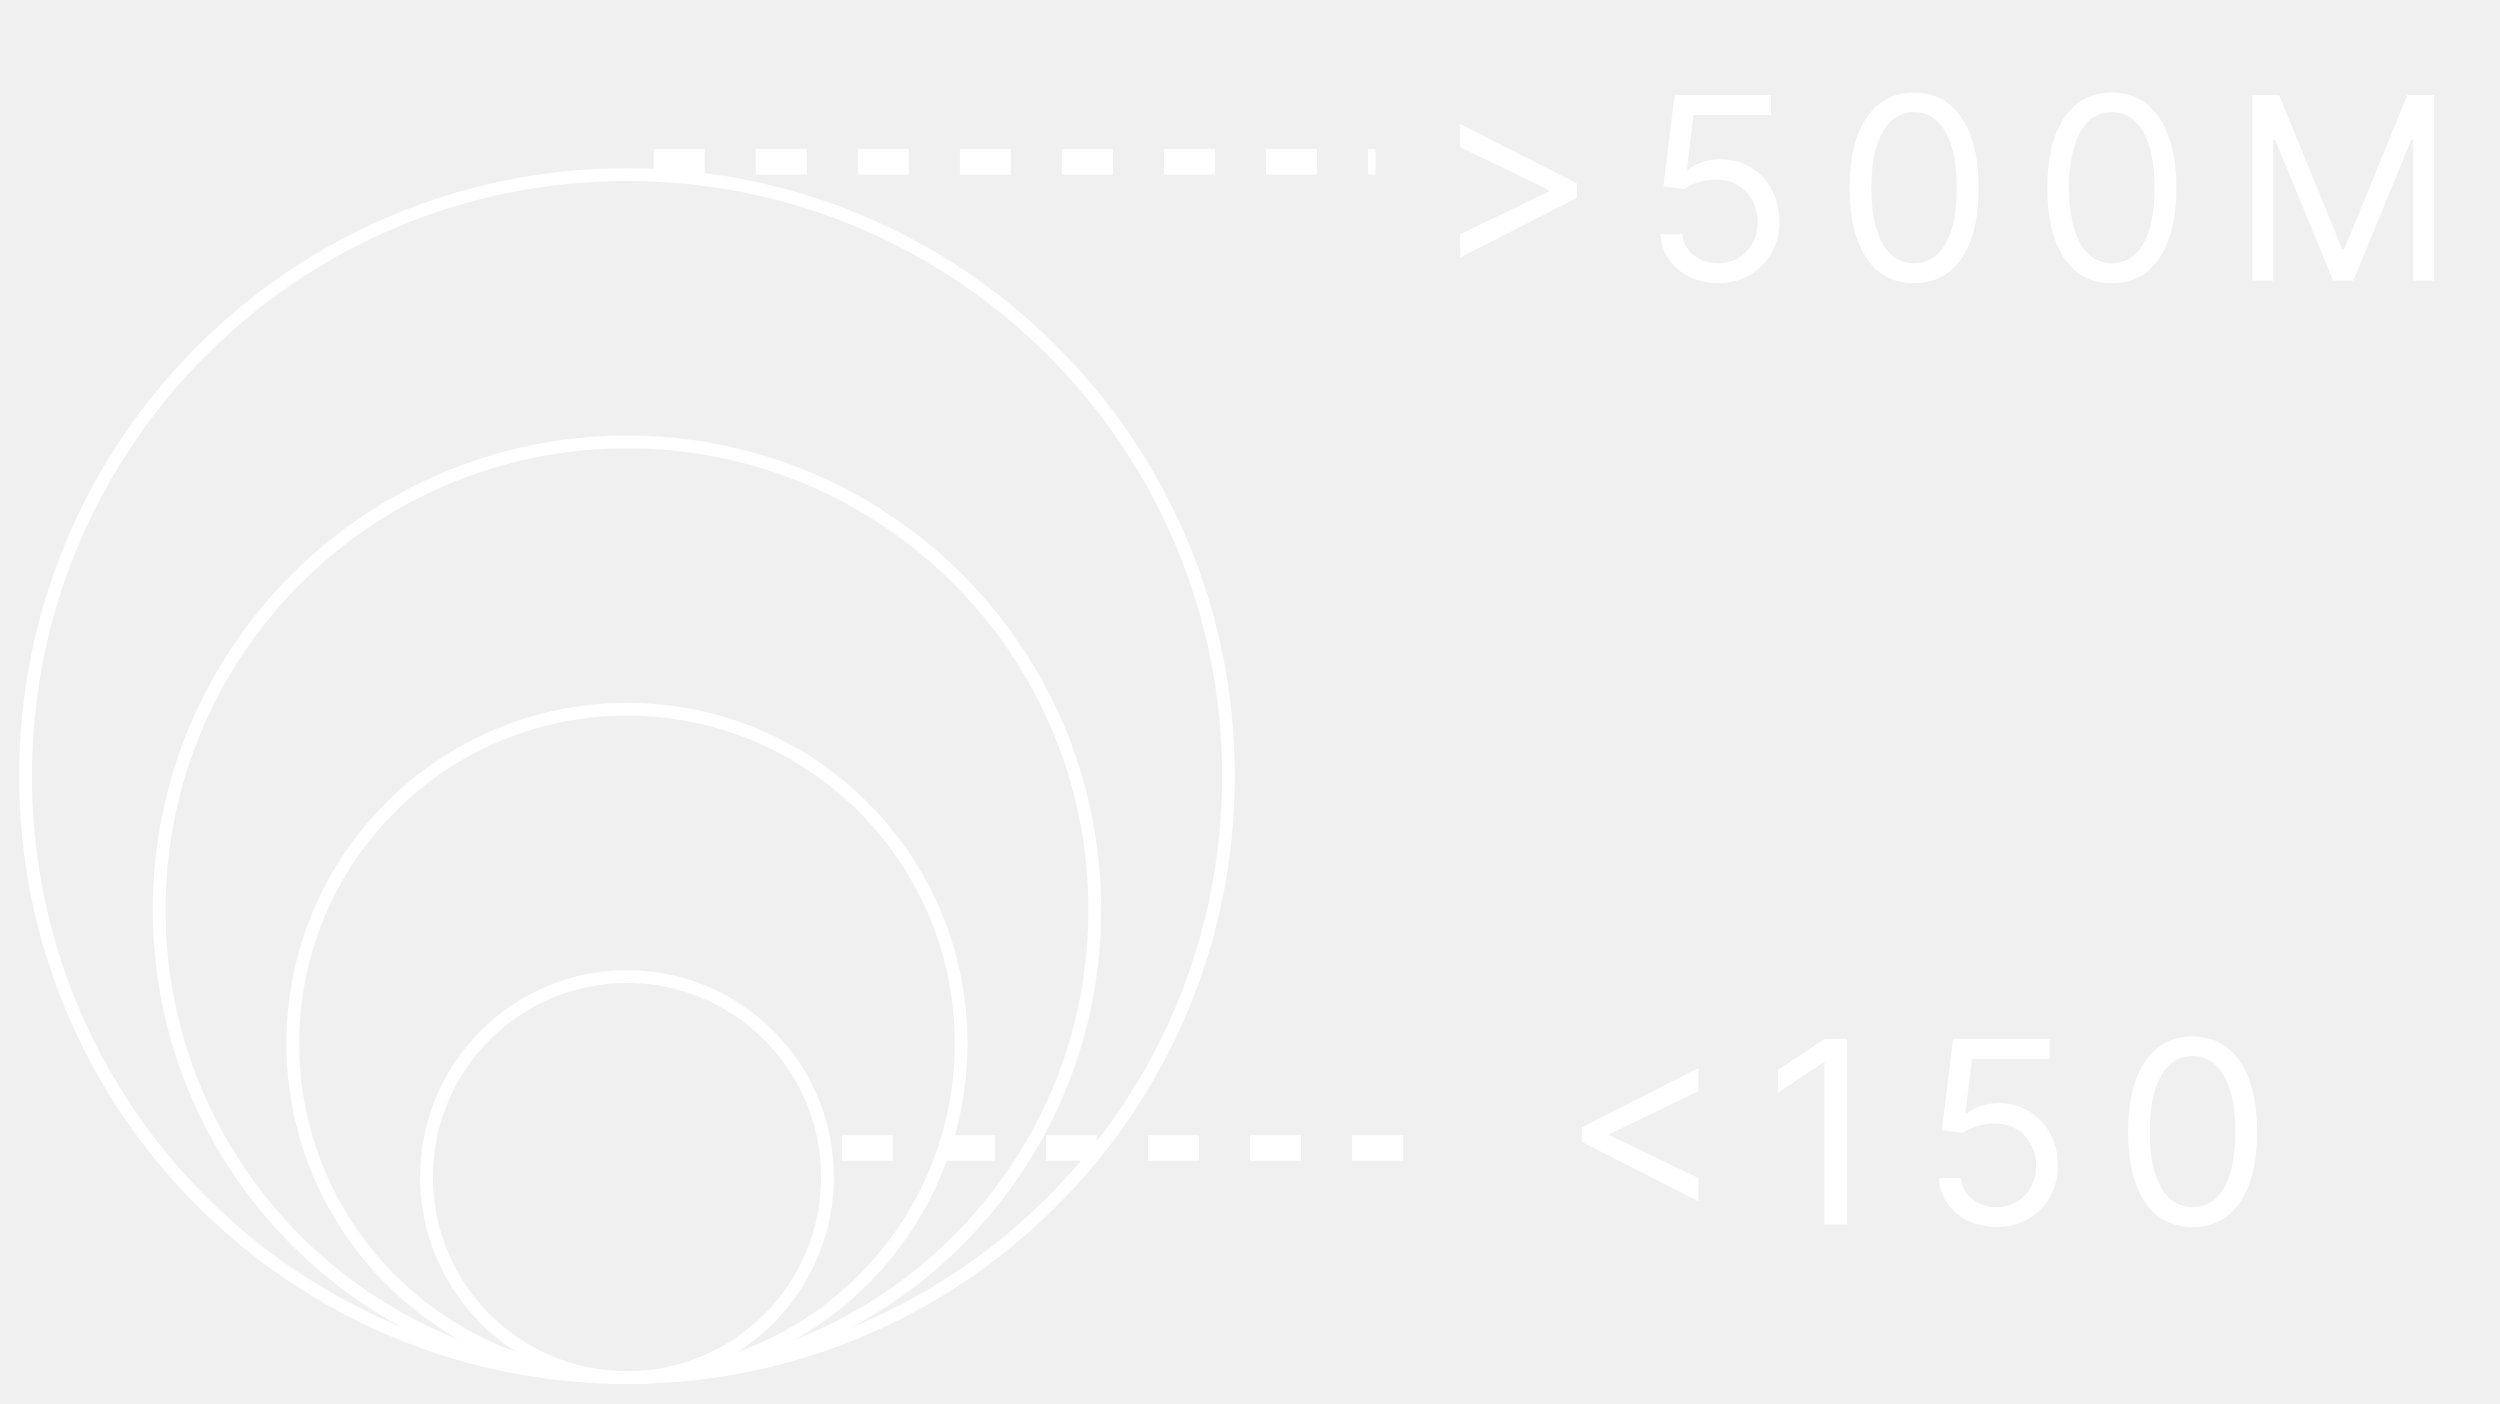
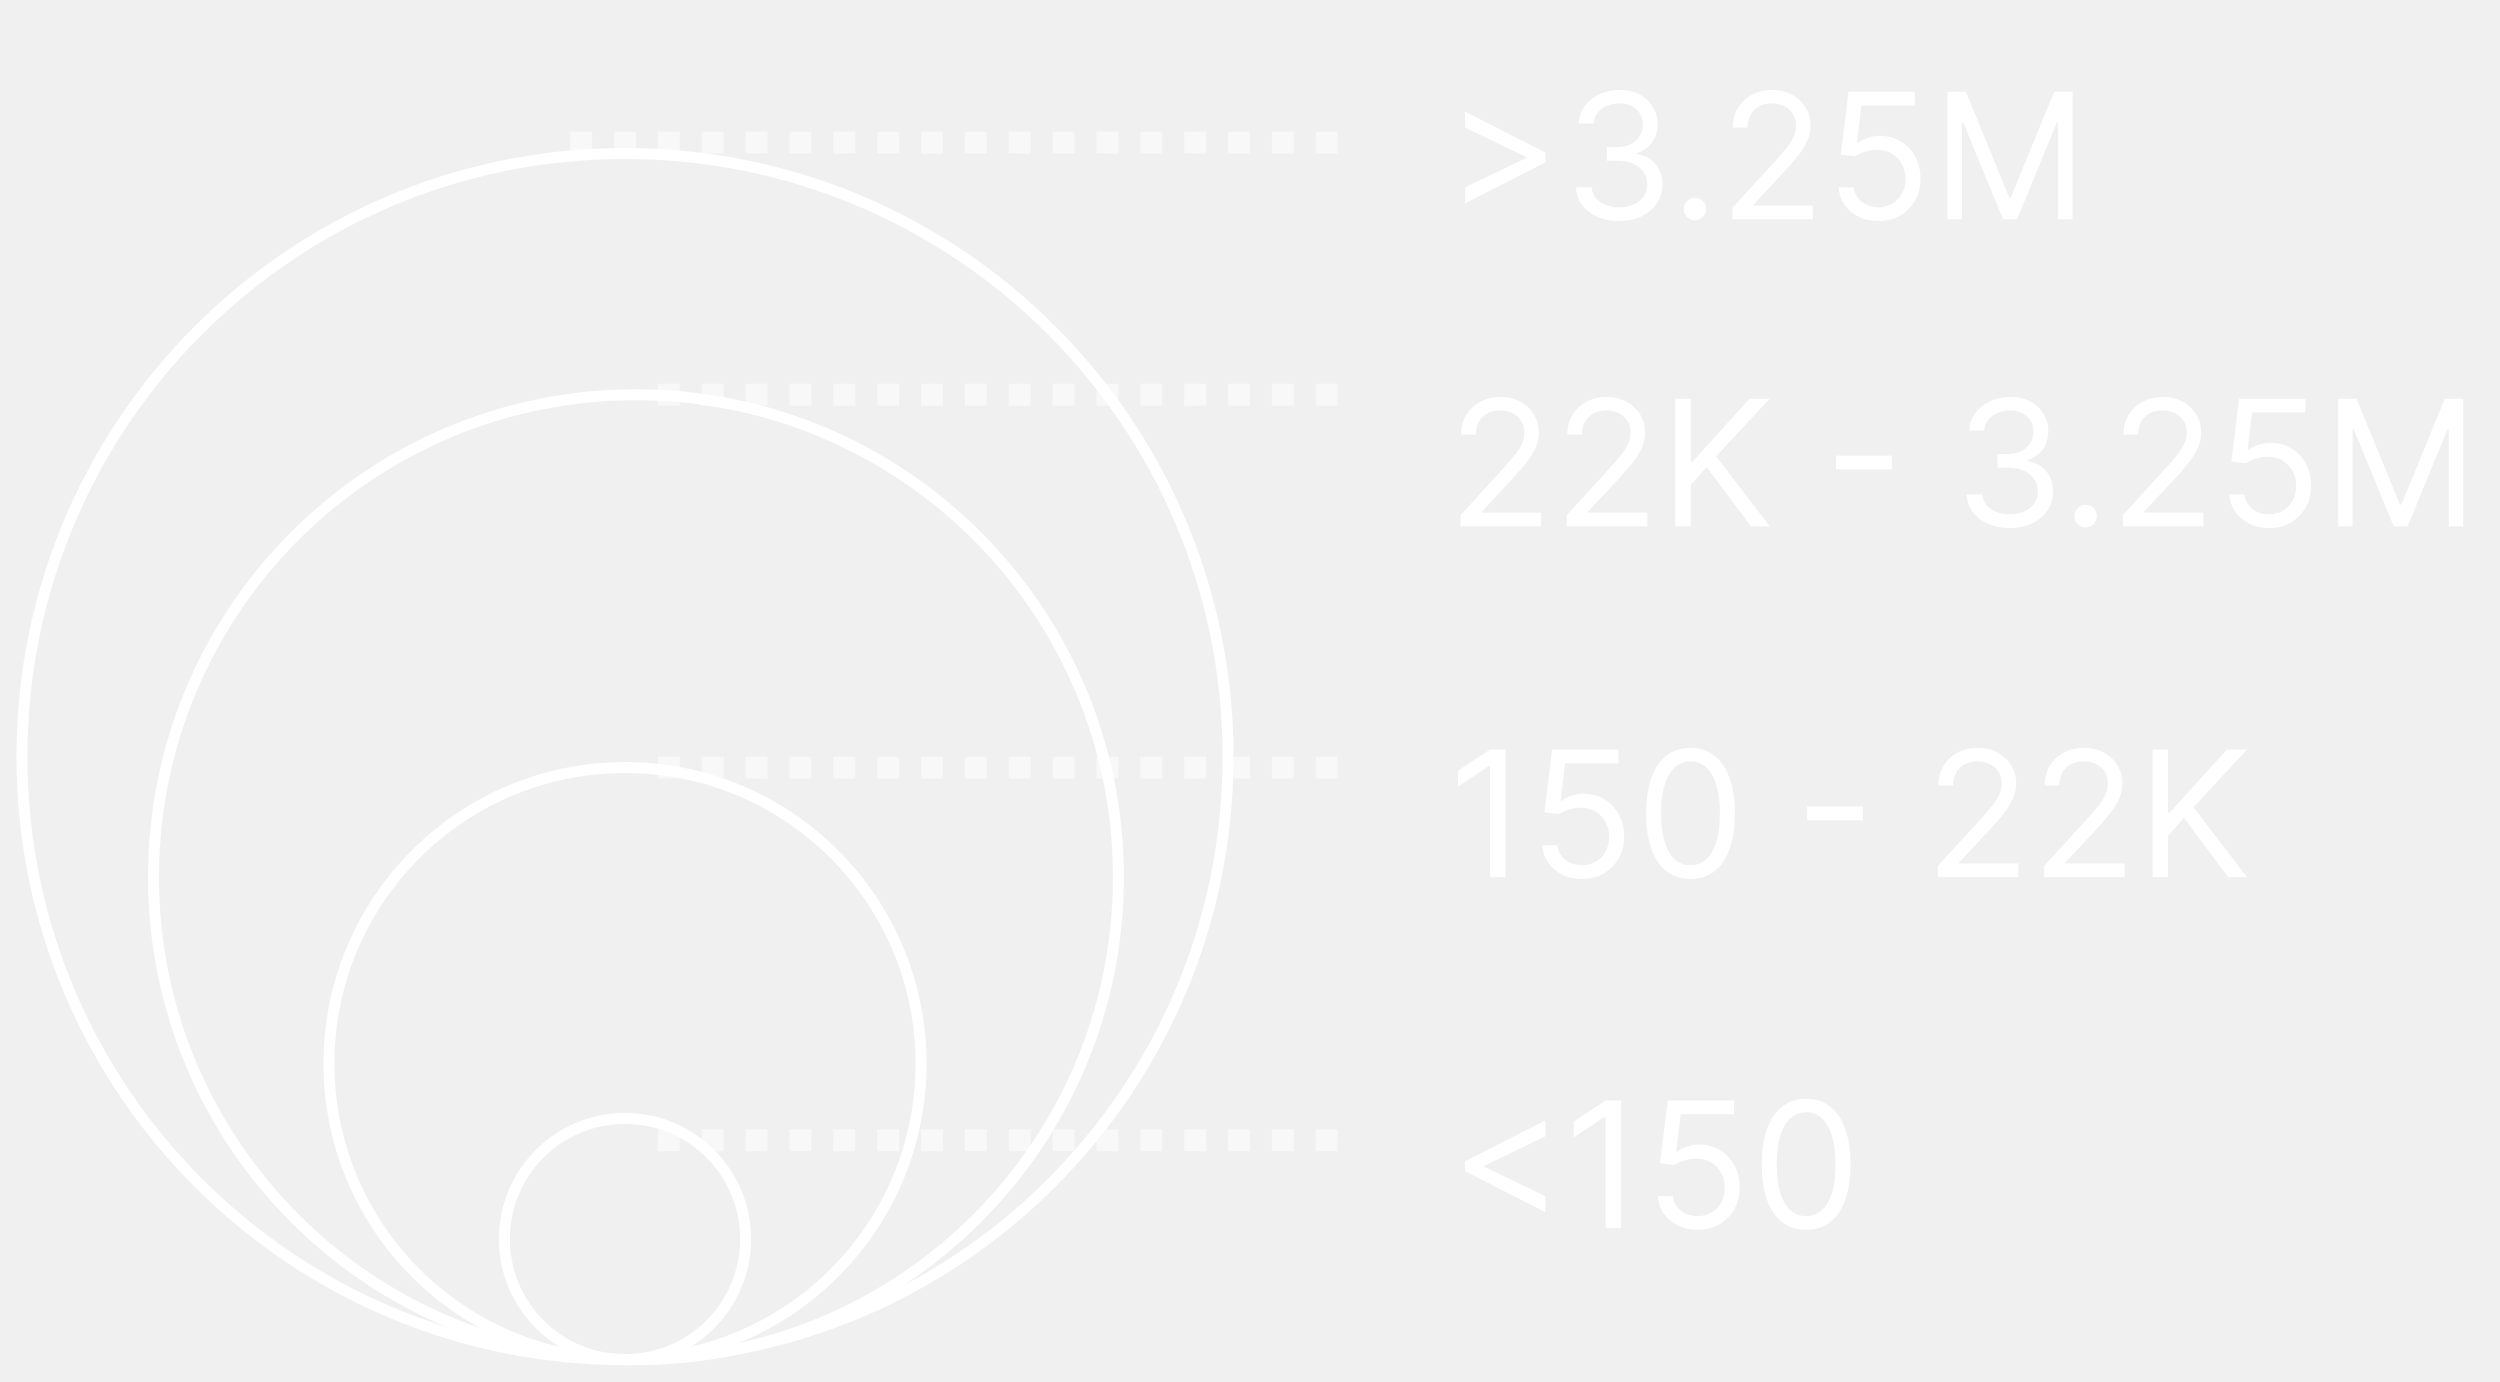
- <svg xmlns="http://www.w3.org/2000/svg" width="98" height="55" viewBox="0 0 98 55" fill="none">
-   <circle cx="24.578" cy="46.141" r="7.859" stroke="white" stroke-width="0.5" />
-   <path d="M62.008 44.761V44.193L66.582 41.864V42.773L63.074 44.463L63.102 44.406V44.548L63.074 44.492L66.582 46.182V47.091L62.008 44.761ZM72.401 40.727V48H71.521V41.651H71.478L69.703 42.83V41.935L71.521 40.727H72.401ZM78.266 48.099C77.849 48.099 77.474 48.017 77.14 47.851C76.806 47.685 76.539 47.458 76.338 47.169C76.136 46.88 76.026 46.551 76.007 46.182H76.86C76.893 46.511 77.042 46.783 77.307 46.999C77.575 47.212 77.894 47.318 78.266 47.318C78.564 47.318 78.829 47.248 79.061 47.109C79.296 46.969 79.479 46.777 79.612 46.533C79.747 46.287 79.814 46.009 79.814 45.699C79.814 45.382 79.744 45.099 79.605 44.85C79.467 44.599 79.278 44.401 79.036 44.257C78.795 44.113 78.519 44.039 78.209 44.037C77.986 44.035 77.758 44.069 77.524 44.14C77.289 44.209 77.096 44.297 76.945 44.406L76.121 44.307L76.561 40.727H80.34V41.508H77.3L77.044 43.653H77.087C77.236 43.535 77.423 43.437 77.648 43.359C77.873 43.281 78.107 43.242 78.351 43.242C78.796 43.242 79.193 43.348 79.541 43.561C79.891 43.772 80.166 44.061 80.365 44.428C80.566 44.794 80.666 45.214 80.666 45.685C80.666 46.149 80.562 46.563 80.354 46.928C80.148 47.29 79.864 47.576 79.502 47.787C79.139 47.995 78.728 48.099 78.266 48.099ZM85.949 48.099C85.414 48.099 84.959 47.954 84.582 47.663C84.206 47.369 83.918 46.944 83.719 46.388C83.52 45.829 83.421 45.154 83.421 44.364C83.421 43.578 83.52 42.907 83.719 42.35C83.92 41.791 84.209 41.365 84.586 41.072C84.964 40.776 85.419 40.628 85.949 40.628C86.48 40.628 86.933 40.776 87.309 41.072C87.688 41.365 87.977 41.791 88.176 42.35C88.377 42.907 88.478 43.578 88.478 44.364C88.478 45.154 88.378 45.829 88.179 46.388C87.981 46.944 87.693 47.369 87.316 47.663C86.94 47.954 86.484 48.099 85.949 48.099ZM85.949 47.318C86.48 47.318 86.891 47.062 87.185 46.551C87.479 46.04 87.625 45.311 87.625 44.364C87.625 43.734 87.558 43.198 87.423 42.755C87.29 42.312 87.099 41.975 86.848 41.743C86.599 41.511 86.3 41.395 85.949 41.395C85.424 41.395 85.013 41.654 84.717 42.173C84.421 42.689 84.273 43.419 84.273 44.364C84.273 44.993 84.339 45.528 84.472 45.969C84.605 46.409 84.795 46.744 85.044 46.974C85.295 47.203 85.597 47.318 85.949 47.318Z" fill="white" />
-   <circle cx="24.577" cy="40.901" r="13.099" stroke="white" stroke-width="0.5" />
-   <circle cx="24.578" cy="35.662" r="18.338" stroke="white" stroke-width="0.5" />
-   <circle cx="24.578" cy="30.422" r="23.578" stroke="white" stroke-width="0.5" />
-   <path d="M61.815 7.761L57.241 10.091V9.182L60.749 7.491L60.721 7.548V7.406L60.749 7.463L57.241 5.773V4.864L61.815 7.193V7.761ZM67.35 11.099C66.933 11.099 66.558 11.017 66.224 10.851C65.89 10.685 65.623 10.458 65.421 10.169C65.22 9.88 65.11 9.551 65.091 9.182H65.944C65.977 9.511 66.126 9.783 66.391 9.999C66.659 10.212 66.978 10.318 67.35 10.318C67.648 10.318 67.913 10.248 68.145 10.109C68.38 9.969 68.563 9.777 68.696 9.533C68.831 9.287 68.898 9.009 68.898 8.699C68.898 8.382 68.828 8.099 68.689 7.85C68.551 7.599 68.362 7.402 68.12 7.257C67.879 7.113 67.603 7.039 67.293 7.037C67.07 7.035 66.842 7.069 66.608 7.14C66.373 7.209 66.18 7.297 66.029 7.406L65.205 7.307L65.645 3.727H69.424V4.509H66.384L66.128 6.653H66.171C66.32 6.535 66.507 6.437 66.732 6.359C66.957 6.281 67.191 6.241 67.435 6.241C67.88 6.241 68.277 6.348 68.625 6.561C68.975 6.772 69.25 7.061 69.448 7.428C69.65 7.795 69.75 8.214 69.75 8.685C69.75 9.149 69.646 9.563 69.438 9.928C69.232 10.29 68.948 10.576 68.586 10.787C68.223 10.995 67.811 11.099 67.35 11.099ZM75.033 11.099C74.498 11.099 74.042 10.954 73.666 10.663C73.29 10.369 73.002 9.944 72.803 9.388C72.604 8.829 72.505 8.154 72.505 7.364C72.505 6.578 72.604 5.906 72.803 5.35C73.004 4.791 73.293 4.365 73.67 4.072C74.048 3.776 74.503 3.628 75.033 3.628C75.564 3.628 76.017 3.776 76.393 4.072C76.772 4.365 77.061 4.791 77.26 5.35C77.461 5.906 77.562 6.578 77.562 7.364C77.562 8.154 77.462 8.829 77.263 9.388C77.064 9.944 76.777 10.369 76.4 10.663C76.024 10.954 75.568 11.099 75.033 11.099ZM75.033 10.318C75.564 10.318 75.975 10.062 76.269 9.551C76.563 9.04 76.709 8.311 76.709 7.364C76.709 6.734 76.642 6.198 76.507 5.755C76.374 5.312 76.183 4.975 75.932 4.743C75.683 4.511 75.384 4.395 75.033 4.395C74.508 4.395 74.097 4.654 73.801 5.173C73.505 5.689 73.357 6.419 73.357 7.364C73.357 7.993 73.423 8.528 73.556 8.969C73.689 9.409 73.879 9.744 74.128 9.974C74.379 10.203 74.68 10.318 75.033 10.318ZM82.783 11.099C82.248 11.099 81.792 10.954 81.416 10.663C81.04 10.369 80.752 9.944 80.553 9.388C80.354 8.829 80.255 8.154 80.255 7.364C80.255 6.578 80.354 5.906 80.553 5.35C80.754 4.791 81.043 4.365 81.42 4.072C81.798 3.776 82.253 3.628 82.783 3.628C83.314 3.628 83.767 3.776 84.143 4.072C84.522 4.365 84.811 4.791 85.01 5.35C85.211 5.906 85.312 6.578 85.312 7.364C85.312 8.154 85.212 8.829 85.013 9.388C84.814 9.944 84.527 10.369 84.15 10.663C83.774 10.954 83.318 11.099 82.783 11.099ZM82.783 10.318C83.314 10.318 83.725 10.062 84.019 9.551C84.313 9.04 84.459 8.311 84.459 7.364C84.459 6.734 84.392 6.198 84.257 5.755C84.124 5.312 83.933 4.975 83.682 4.743C83.433 4.511 83.134 4.395 82.783 4.395C82.258 4.395 81.847 4.654 81.551 5.173C81.255 5.689 81.107 6.419 81.107 7.364C81.107 7.993 81.173 8.528 81.306 8.969C81.439 9.409 81.629 9.744 81.878 9.974C82.129 10.203 82.43 10.318 82.783 10.318ZM88.289 3.727H89.34L91.812 9.764H91.897L94.368 3.727H95.42V11H94.596V5.474H94.525L92.252 11H91.457L89.184 5.474H89.113V11H88.289V3.727Z" fill="white" />
-   <line x1="25.626" y1="6.344" x2="53.919" y2="6.344" stroke="white" stroke-dasharray="2 2" />
-   <path d="M33 45H57" stroke="white" stroke-dasharray="2 2" />
+ <svg xmlns="http://www.w3.org/2000/svg" width="114" height="63" viewBox="0 0 114 63" fill="none">
+   <circle cx="28.5" cy="56.5" r="5.5" stroke="white" stroke-width="0.5" />
+   <path d="M66.807 53.409V52.955L70.466 51.091V51.818L67.659 53.17L67.682 53.125V53.239L67.659 53.193L70.466 54.545V55.273L66.807 53.409ZM73.921 50.182V56H73.217V50.92H73.183L71.762 51.864V51.148L73.217 50.182H73.921ZM77.413 56.08C77.079 56.08 76.779 56.013 76.512 55.881C76.245 55.748 76.031 55.566 75.87 55.335C75.709 55.104 75.621 54.841 75.606 54.545H76.288C76.314 54.809 76.433 55.026 76.646 55.199C76.86 55.369 77.115 55.455 77.413 55.455C77.651 55.455 77.863 55.399 78.049 55.287C78.237 55.175 78.383 55.022 78.489 54.827C78.597 54.63 78.651 54.407 78.651 54.159C78.651 53.905 78.595 53.679 78.484 53.48C78.374 53.279 78.222 53.121 78.029 53.006C77.836 52.89 77.615 52.831 77.367 52.83C77.189 52.828 77.006 52.855 76.819 52.912C76.631 52.967 76.477 53.038 76.356 53.125L75.697 53.045L76.049 50.182H79.072V50.807H76.64L76.435 52.523H76.469C76.589 52.428 76.738 52.349 76.918 52.287C77.098 52.224 77.286 52.193 77.481 52.193C77.837 52.193 78.154 52.278 78.433 52.449C78.713 52.617 78.933 52.849 79.092 53.142C79.253 53.436 79.333 53.771 79.333 54.148C79.333 54.519 79.25 54.85 79.083 55.142C78.918 55.432 78.691 55.661 78.401 55.83C78.112 55.996 77.782 56.08 77.413 56.08ZM82.359 56.08C81.931 56.08 81.567 55.963 81.266 55.73C80.965 55.495 80.734 55.155 80.575 54.71C80.416 54.263 80.337 53.724 80.337 53.091C80.337 52.462 80.416 51.925 80.575 51.48C80.736 51.033 80.967 50.692 81.269 50.457C81.572 50.221 81.935 50.102 82.359 50.102C82.784 50.102 83.146 50.221 83.447 50.457C83.751 50.692 83.981 51.033 84.141 51.48C84.302 51.925 84.382 52.462 84.382 53.091C84.382 53.724 84.303 54.263 84.144 54.71C83.984 55.155 83.754 55.495 83.453 55.73C83.152 55.963 82.787 56.08 82.359 56.08ZM82.359 55.455C82.784 55.455 83.113 55.25 83.348 54.841C83.583 54.432 83.7 53.849 83.7 53.091C83.7 52.587 83.646 52.158 83.538 51.804C83.432 51.45 83.279 51.18 83.078 50.994C82.879 50.809 82.64 50.716 82.359 50.716C81.939 50.716 81.61 50.923 81.374 51.338C81.137 51.751 81.019 52.335 81.019 53.091C81.019 53.595 81.072 54.023 81.178 54.375C81.284 54.727 81.436 54.995 81.635 55.179C81.836 55.363 82.077 55.455 82.359 55.455Z" fill="white" />
+   <path d="M68.648 34.182V40H67.943V34.92H67.909L66.489 35.864V35.148L67.943 34.182H68.648ZM72.139 40.08C71.806 40.08 71.506 40.013 71.239 39.881C70.972 39.748 70.758 39.566 70.597 39.335C70.436 39.104 70.347 38.841 70.332 38.545H71.014C71.041 38.809 71.16 39.026 71.372 39.199C71.586 39.369 71.842 39.455 72.139 39.455C72.378 39.455 72.59 39.399 72.776 39.287C72.963 39.175 73.11 39.022 73.216 38.827C73.324 38.63 73.378 38.407 73.378 38.159C73.378 37.905 73.322 37.679 73.21 37.48C73.1 37.279 72.949 37.121 72.756 37.006C72.562 36.89 72.342 36.831 72.094 36.83C71.916 36.828 71.733 36.855 71.546 36.912C71.358 36.967 71.204 37.038 71.082 37.125L70.423 37.045L70.776 34.182H73.798V34.807H71.367L71.162 36.523H71.196C71.315 36.428 71.465 36.349 71.645 36.287C71.825 36.224 72.012 36.193 72.207 36.193C72.563 36.193 72.881 36.278 73.159 36.449C73.439 36.617 73.659 36.849 73.818 37.142C73.979 37.436 74.06 37.771 74.06 38.148C74.06 38.519 73.976 38.85 73.81 39.142C73.645 39.432 73.418 39.661 73.128 39.83C72.838 39.996 72.508 40.08 72.139 40.08ZM77.086 40.08C76.658 40.08 76.293 39.963 75.992 39.73C75.691 39.495 75.461 39.155 75.302 38.71C75.143 38.263 75.063 37.724 75.063 37.091C75.063 36.462 75.143 35.925 75.302 35.48C75.463 35.033 75.694 34.692 75.995 34.457C76.298 34.221 76.662 34.102 77.086 34.102C77.51 34.102 77.873 34.221 78.174 34.457C78.477 34.692 78.708 35.033 78.867 35.48C79.028 35.925 79.109 36.462 79.109 37.091C79.109 37.724 79.029 38.263 78.87 38.71C78.711 39.155 78.481 39.495 78.18 39.73C77.879 39.963 77.514 40.08 77.086 40.08ZM77.086 39.455C77.51 39.455 77.84 39.25 78.075 38.841C78.309 38.432 78.427 37.849 78.427 37.091C78.427 36.587 78.373 36.158 78.265 35.804C78.159 35.45 78.005 35.18 77.805 34.994C77.606 34.809 77.366 34.716 77.086 34.716C76.665 34.716 76.337 34.923 76.1 35.338C75.863 35.751 75.745 36.335 75.745 37.091C75.745 37.595 75.798 38.023 75.904 38.375C76.01 38.727 76.163 38.995 76.362 39.179C76.562 39.363 76.804 39.455 77.086 39.455ZM84.95 36.778V37.403H82.404V36.778H84.95ZM88.368 40V39.489L90.288 37.386C90.514 37.14 90.699 36.926 90.845 36.744C90.991 36.561 91.099 36.388 91.169 36.227C91.241 36.064 91.277 35.894 91.277 35.716C91.277 35.511 91.228 35.334 91.129 35.185C91.033 35.035 90.9 34.919 90.731 34.838C90.563 34.757 90.374 34.716 90.163 34.716C89.94 34.716 89.745 34.762 89.578 34.855C89.413 34.946 89.285 35.074 89.195 35.239C89.106 35.403 89.061 35.597 89.061 35.818H88.391C88.391 35.477 88.469 35.178 88.626 34.92C88.784 34.663 88.998 34.462 89.269 34.318C89.541 34.174 89.847 34.102 90.186 34.102C90.527 34.102 90.829 34.174 91.092 34.318C91.356 34.462 91.562 34.656 91.712 34.901C91.861 35.145 91.936 35.417 91.936 35.716C91.936 35.93 91.897 36.139 91.82 36.344C91.744 36.546 91.611 36.773 91.422 37.023C91.234 37.271 90.974 37.574 90.641 37.932L89.334 39.33V39.375H92.038V40H88.368ZM93.212 40V39.489L95.132 37.386C95.358 37.14 95.543 36.926 95.689 36.744C95.835 36.561 95.943 36.388 96.013 36.227C96.085 36.064 96.121 35.894 96.121 35.716C96.121 35.511 96.072 35.334 95.973 35.185C95.876 35.035 95.744 34.919 95.575 34.838C95.407 34.757 95.217 34.716 95.007 34.716C94.784 34.716 94.588 34.762 94.422 34.855C94.257 34.946 94.129 35.074 94.038 35.239C93.949 35.403 93.905 35.597 93.905 35.818H93.234C93.234 35.477 93.313 35.178 93.47 34.92C93.627 34.663 93.841 34.462 94.112 34.318C94.385 34.174 94.691 34.102 95.03 34.102C95.371 34.102 95.673 34.174 95.936 34.318C96.199 34.462 96.406 34.656 96.555 34.901C96.705 35.145 96.78 35.417 96.78 35.716C96.78 35.93 96.741 36.139 96.663 36.344C96.588 36.546 96.455 36.773 96.266 37.023C96.078 37.271 95.818 37.574 95.484 37.932L94.178 39.33V39.375H96.882V40H93.212ZM98.158 40V34.182H98.862V37.068H98.93L101.544 34.182H102.464L100.021 36.807L102.464 40H101.612L99.59 37.295L98.862 38.114V40H98.158Z" fill="white" />
+   <path d="M66.602 24V23.489L68.523 21.386C68.748 21.14 68.934 20.926 69.079 20.744C69.225 20.561 69.333 20.388 69.403 20.227C69.475 20.064 69.511 19.894 69.511 19.716C69.511 19.511 69.462 19.334 69.364 19.185C69.267 19.035 69.135 18.919 68.966 18.838C68.797 18.757 68.608 18.716 68.398 18.716C68.174 18.716 67.979 18.762 67.812 18.855C67.648 18.946 67.52 19.074 67.429 19.239C67.34 19.403 67.296 19.597 67.296 19.818H66.625C66.625 19.477 66.704 19.178 66.861 18.921C67.018 18.663 67.232 18.462 67.503 18.318C67.776 18.174 68.081 18.102 68.421 18.102C68.761 18.102 69.063 18.174 69.327 18.318C69.59 18.462 69.796 18.656 69.946 18.901C70.096 19.145 70.171 19.417 70.171 19.716C70.171 19.93 70.132 20.139 70.054 20.344C69.978 20.546 69.846 20.773 69.656 21.023C69.469 21.271 69.208 21.574 68.875 21.932L67.568 23.329V23.375H70.273V24H66.602ZM71.446 24V23.489L73.367 21.386C73.592 21.14 73.778 20.926 73.923 20.744C74.069 20.561 74.177 20.388 74.247 20.227C74.319 20.064 74.355 19.894 74.355 19.716C74.355 19.511 74.306 19.334 74.207 19.185C74.111 19.035 73.978 18.919 73.81 18.838C73.641 18.757 73.452 18.716 73.242 18.716C73.018 18.716 72.823 18.762 72.656 18.855C72.492 18.946 72.364 19.074 72.273 19.239C72.184 19.403 72.139 19.597 72.139 19.818H71.469C71.469 19.477 71.547 19.178 71.704 18.921C71.862 18.663 72.076 18.462 72.347 18.318C72.619 18.174 72.925 18.102 73.264 18.102C73.605 18.102 73.907 18.174 74.171 18.318C74.434 18.462 74.64 18.656 74.79 18.901C74.939 19.145 75.014 19.417 75.014 19.716C75.014 19.93 74.975 20.139 74.898 20.344C74.822 20.546 74.689 20.773 74.5 21.023C74.312 21.271 74.052 21.574 73.719 21.932L72.412 23.329V23.375H75.117V24H71.446ZM76.392 24V18.182H77.097V21.068H77.165L79.778 18.182H80.699L78.256 20.807L80.699 24H79.847L77.824 21.296L77.097 22.114V24H76.392ZM86.27 20.778V21.403H83.724V20.778H86.27ZM91.654 24.079C91.279 24.079 90.945 24.015 90.651 23.886C90.36 23.758 90.128 23.579 89.955 23.349C89.785 23.118 89.692 22.85 89.677 22.546H90.393C90.408 22.733 90.472 22.895 90.586 23.031C90.7 23.166 90.848 23.27 91.032 23.344C91.216 23.418 91.419 23.454 91.643 23.454C91.893 23.454 92.114 23.411 92.308 23.324C92.501 23.237 92.652 23.116 92.762 22.96C92.872 22.805 92.927 22.625 92.927 22.421C92.927 22.206 92.874 22.018 92.768 21.855C92.662 21.69 92.506 21.562 92.302 21.469C92.097 21.376 91.847 21.329 91.552 21.329H91.086V20.704H91.552C91.783 20.704 91.986 20.663 92.16 20.579C92.336 20.496 92.473 20.379 92.572 20.227C92.672 20.076 92.722 19.898 92.722 19.693C92.722 19.496 92.679 19.325 92.592 19.179C92.504 19.033 92.381 18.919 92.222 18.838C92.065 18.757 91.879 18.716 91.665 18.716C91.465 18.716 91.275 18.753 91.097 18.827C90.921 18.899 90.777 19.004 90.665 19.142C90.554 19.278 90.493 19.443 90.484 19.636H89.802C89.813 19.331 89.905 19.064 90.077 18.835C90.25 18.604 90.475 18.424 90.754 18.296C91.034 18.167 91.342 18.102 91.677 18.102C92.037 18.102 92.345 18.175 92.603 18.321C92.861 18.465 93.058 18.655 93.197 18.892C93.335 19.129 93.404 19.384 93.404 19.659C93.404 19.987 93.318 20.266 93.146 20.497C92.975 20.728 92.743 20.888 92.45 20.977V21.023C92.817 21.083 93.104 21.24 93.31 21.491C93.517 21.741 93.62 22.051 93.62 22.421C93.62 22.737 93.534 23.021 93.362 23.273C93.191 23.523 92.958 23.72 92.663 23.864C92.367 24.008 92.031 24.079 91.654 24.079ZM95.102 24.046C94.962 24.046 94.842 23.995 94.742 23.895C94.641 23.794 94.591 23.674 94.591 23.534C94.591 23.394 94.641 23.274 94.742 23.173C94.842 23.073 94.962 23.023 95.102 23.023C95.242 23.023 95.363 23.073 95.463 23.173C95.563 23.274 95.614 23.394 95.614 23.534C95.614 23.627 95.59 23.712 95.543 23.79C95.497 23.867 95.436 23.93 95.358 23.977C95.282 24.023 95.197 24.046 95.102 24.046ZM96.805 24V23.489L98.726 21.386C98.951 21.14 99.137 20.926 99.283 20.744C99.428 20.561 99.537 20.388 99.606 20.227C99.678 20.064 99.715 19.894 99.715 19.716C99.715 19.511 99.665 19.334 99.567 19.185C99.47 19.035 99.338 18.919 99.169 18.838C99.001 18.757 98.811 18.716 98.601 18.716C98.377 18.716 98.182 18.762 98.016 18.855C97.851 18.946 97.723 19.074 97.632 19.239C97.543 19.403 97.499 19.597 97.499 19.818H96.828C96.828 19.477 96.907 19.178 97.064 18.921C97.221 18.663 97.435 18.462 97.706 18.318C97.979 18.174 98.285 18.102 98.624 18.102C98.965 18.102 99.267 18.174 99.53 18.318C99.793 18.462 99.999 18.656 100.149 18.901C100.299 19.145 100.374 19.417 100.374 19.716C100.374 19.93 100.335 20.139 100.257 20.344C100.181 20.546 100.049 20.773 99.859 21.023C99.672 21.271 99.412 21.574 99.078 21.932L97.771 23.329V23.375H100.476V24H96.805ZM103.467 24.079C103.134 24.079 102.834 24.013 102.567 23.881C102.3 23.748 102.086 23.566 101.925 23.335C101.764 23.104 101.676 22.841 101.661 22.546H102.342C102.369 22.809 102.488 23.026 102.7 23.199C102.914 23.369 103.17 23.454 103.467 23.454C103.706 23.454 103.918 23.399 104.104 23.287C104.291 23.175 104.438 23.022 104.544 22.827C104.652 22.63 104.706 22.407 104.706 22.159C104.706 21.905 104.65 21.679 104.538 21.48C104.429 21.279 104.277 21.121 104.084 21.006C103.891 20.89 103.67 20.831 103.422 20.829C103.244 20.828 103.061 20.855 102.874 20.912C102.686 20.967 102.532 21.038 102.411 21.125L101.751 21.046L102.104 18.182H105.126V18.807H102.695L102.49 20.523H102.524C102.643 20.428 102.793 20.349 102.973 20.287C103.153 20.224 103.34 20.193 103.536 20.193C103.892 20.193 104.209 20.278 104.487 20.449C104.768 20.617 104.987 20.849 105.146 21.142C105.307 21.436 105.388 21.771 105.388 22.148C105.388 22.519 105.304 22.85 105.138 23.142C104.973 23.432 104.746 23.661 104.456 23.829C104.166 23.996 103.837 24.079 103.467 24.079ZM106.619 18.182H107.46L109.437 23.011H109.505L111.482 18.182H112.323V24H111.664V19.579H111.607L109.789 24H109.153L107.335 19.579H107.278V24H106.619V18.182Z" fill="white" />
+   <circle cx="28.5" cy="48.5" r="13.5" stroke="white" stroke-width="0.5" />
+   <circle cx="29" cy="40" r="22" stroke="white" stroke-width="0.5" />
+   <circle cx="28.5" cy="34.5" r="27.5" stroke="white" stroke-width="0.5" />
+   <path d="M70.466 7.409L66.807 9.273V8.545L69.614 7.193L69.591 7.239V7.125L69.614 7.17L66.807 5.818V5.091L70.466 6.955V7.409ZM73.842 10.079C73.467 10.079 73.132 10.015 72.839 9.886C72.547 9.758 72.315 9.579 72.143 9.349C71.972 9.118 71.879 8.85 71.864 8.545H72.58C72.595 8.733 72.66 8.895 72.773 9.031C72.887 9.166 73.036 9.27 73.219 9.344C73.403 9.418 73.607 9.455 73.83 9.455C74.08 9.455 74.302 9.411 74.495 9.324C74.688 9.237 74.84 9.116 74.95 8.96C75.059 8.805 75.114 8.625 75.114 8.42C75.114 8.206 75.061 8.018 74.955 7.855C74.849 7.69 74.694 7.562 74.489 7.469C74.285 7.376 74.035 7.33 73.739 7.33H73.273V6.705H73.739C73.97 6.705 74.173 6.663 74.347 6.58C74.523 6.496 74.661 6.379 74.759 6.227C74.86 6.076 74.91 5.898 74.91 5.693C74.91 5.496 74.866 5.325 74.779 5.179C74.692 5.033 74.569 4.92 74.41 4.838C74.253 4.757 74.067 4.716 73.853 4.716C73.652 4.716 73.463 4.753 73.285 4.827C73.109 4.899 72.965 5.004 72.853 5.142C72.741 5.278 72.681 5.443 72.671 5.636H71.989C72.001 5.331 72.093 5.064 72.265 4.835C72.437 4.604 72.663 4.424 72.941 4.295C73.221 4.167 73.529 4.102 73.864 4.102C74.224 4.102 74.533 4.175 74.79 4.321C75.048 4.465 75.246 4.655 75.384 4.892C75.522 5.129 75.592 5.384 75.592 5.659C75.592 5.987 75.505 6.266 75.333 6.497C75.163 6.728 74.931 6.888 74.637 6.977V7.023C75.004 7.083 75.291 7.24 75.498 7.491C75.704 7.741 75.808 8.051 75.808 8.42C75.808 8.737 75.721 9.021 75.549 9.273C75.379 9.523 75.146 9.72 74.85 9.864C74.555 10.008 74.219 10.079 73.842 10.079ZM77.29 10.046C77.15 10.046 77.029 9.995 76.929 9.895C76.829 9.795 76.778 9.674 76.778 9.534C76.778 9.394 76.829 9.274 76.929 9.173C77.029 9.073 77.15 9.023 77.29 9.023C77.43 9.023 77.55 9.073 77.651 9.173C77.751 9.274 77.801 9.394 77.801 9.534C77.801 9.627 77.778 9.712 77.73 9.79C77.685 9.867 77.623 9.93 77.546 9.977C77.47 10.023 77.385 10.046 77.29 10.046ZM78.993 10V9.489L80.913 7.386C81.139 7.14 81.324 6.926 81.47 6.744C81.616 6.561 81.724 6.388 81.794 6.227C81.866 6.064 81.902 5.894 81.902 5.716C81.902 5.511 81.853 5.334 81.754 5.185C81.658 5.035 81.525 4.92 81.356 4.838C81.188 4.757 80.999 4.716 80.788 4.716C80.565 4.716 80.37 4.762 80.203 4.855C80.038 4.946 79.91 5.074 79.82 5.239C79.731 5.403 79.686 5.597 79.686 5.818H79.016C79.016 5.477 79.094 5.178 79.251 4.92C79.409 4.663 79.623 4.462 79.894 4.318C80.166 4.174 80.472 4.102 80.811 4.102C81.152 4.102 81.454 4.174 81.717 4.318C81.981 4.462 82.187 4.656 82.337 4.901C82.486 5.145 82.561 5.417 82.561 5.716C82.561 5.93 82.522 6.139 82.445 6.344C82.369 6.546 82.236 6.773 82.047 7.023C81.859 7.271 81.599 7.574 81.266 7.932L79.959 9.33V9.375H82.663V10H78.993ZM85.655 10.079C85.322 10.079 85.021 10.013 84.754 9.881C84.487 9.748 84.273 9.566 84.112 9.335C83.951 9.104 83.863 8.841 83.848 8.545H84.53C84.556 8.809 84.676 9.027 84.888 9.199C85.102 9.369 85.358 9.455 85.655 9.455C85.894 9.455 86.106 9.399 86.291 9.287C86.479 9.175 86.626 9.022 86.731 8.827C86.84 8.63 86.894 8.407 86.894 8.159C86.894 7.905 86.838 7.679 86.726 7.48C86.616 7.279 86.465 7.121 86.271 7.006C86.078 6.89 85.858 6.831 85.609 6.83C85.431 6.828 85.249 6.855 85.061 6.912C84.874 6.967 84.719 7.038 84.598 7.125L83.939 7.045L84.291 4.182H87.314V4.807H84.882L84.678 6.523H84.712C84.831 6.428 84.981 6.349 85.16 6.287C85.34 6.224 85.528 6.193 85.723 6.193C86.079 6.193 86.396 6.278 86.675 6.449C86.955 6.617 87.175 6.848 87.334 7.142C87.495 7.436 87.575 7.771 87.575 8.148C87.575 8.519 87.492 8.85 87.325 9.142C87.16 9.432 86.933 9.661 86.644 9.83C86.354 9.996 86.024 10.079 85.655 10.079ZM88.806 4.182H89.647L91.624 9.011H91.692L93.67 4.182H94.511V10H93.852V5.58H93.795L91.977 10H91.34L89.522 5.58H89.465V10H88.806V4.182Z" fill="white" />
+   <line opacity="0.5" x1="26" y1="6.5" x2="61" y2="6.5" stroke="white" stroke-dasharray="1 1" />
+   <path opacity="0.5" d="M30 52L61 52" stroke="white" stroke-dasharray="1 1" />
+   <path opacity="0.5" d="M30 35L61 35" stroke="white" stroke-dasharray="1 1" />
+   <path opacity="0.5" d="M30 18L61 18" stroke="white" stroke-dasharray="1 1" />
</svg>
